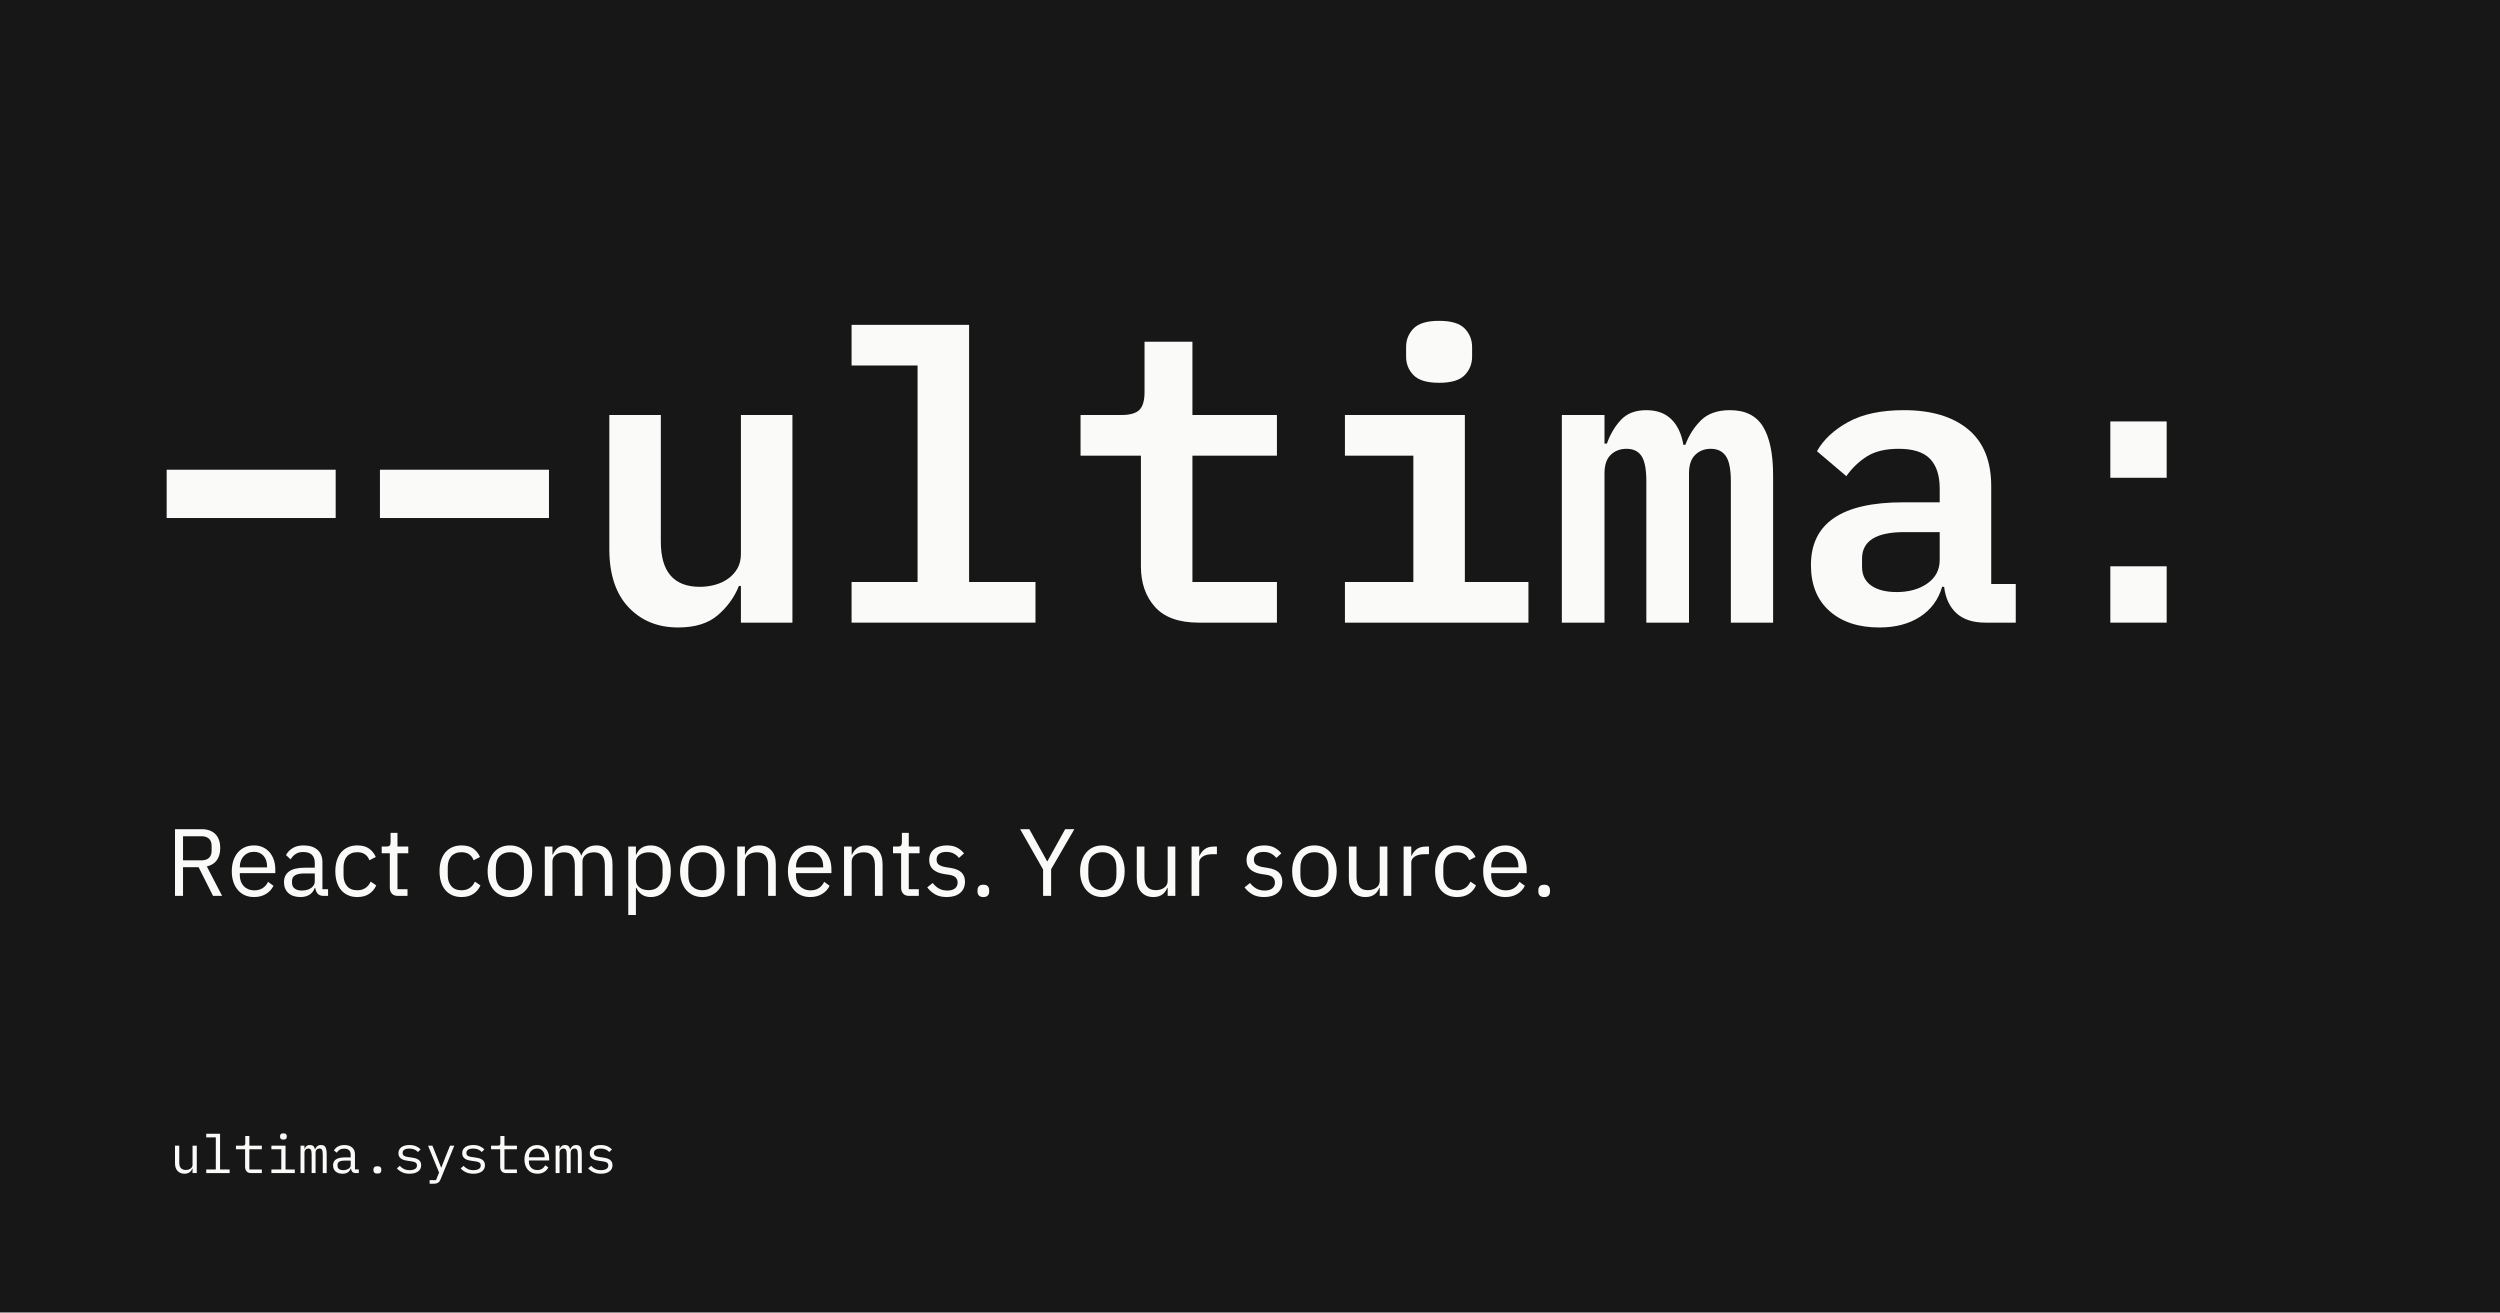
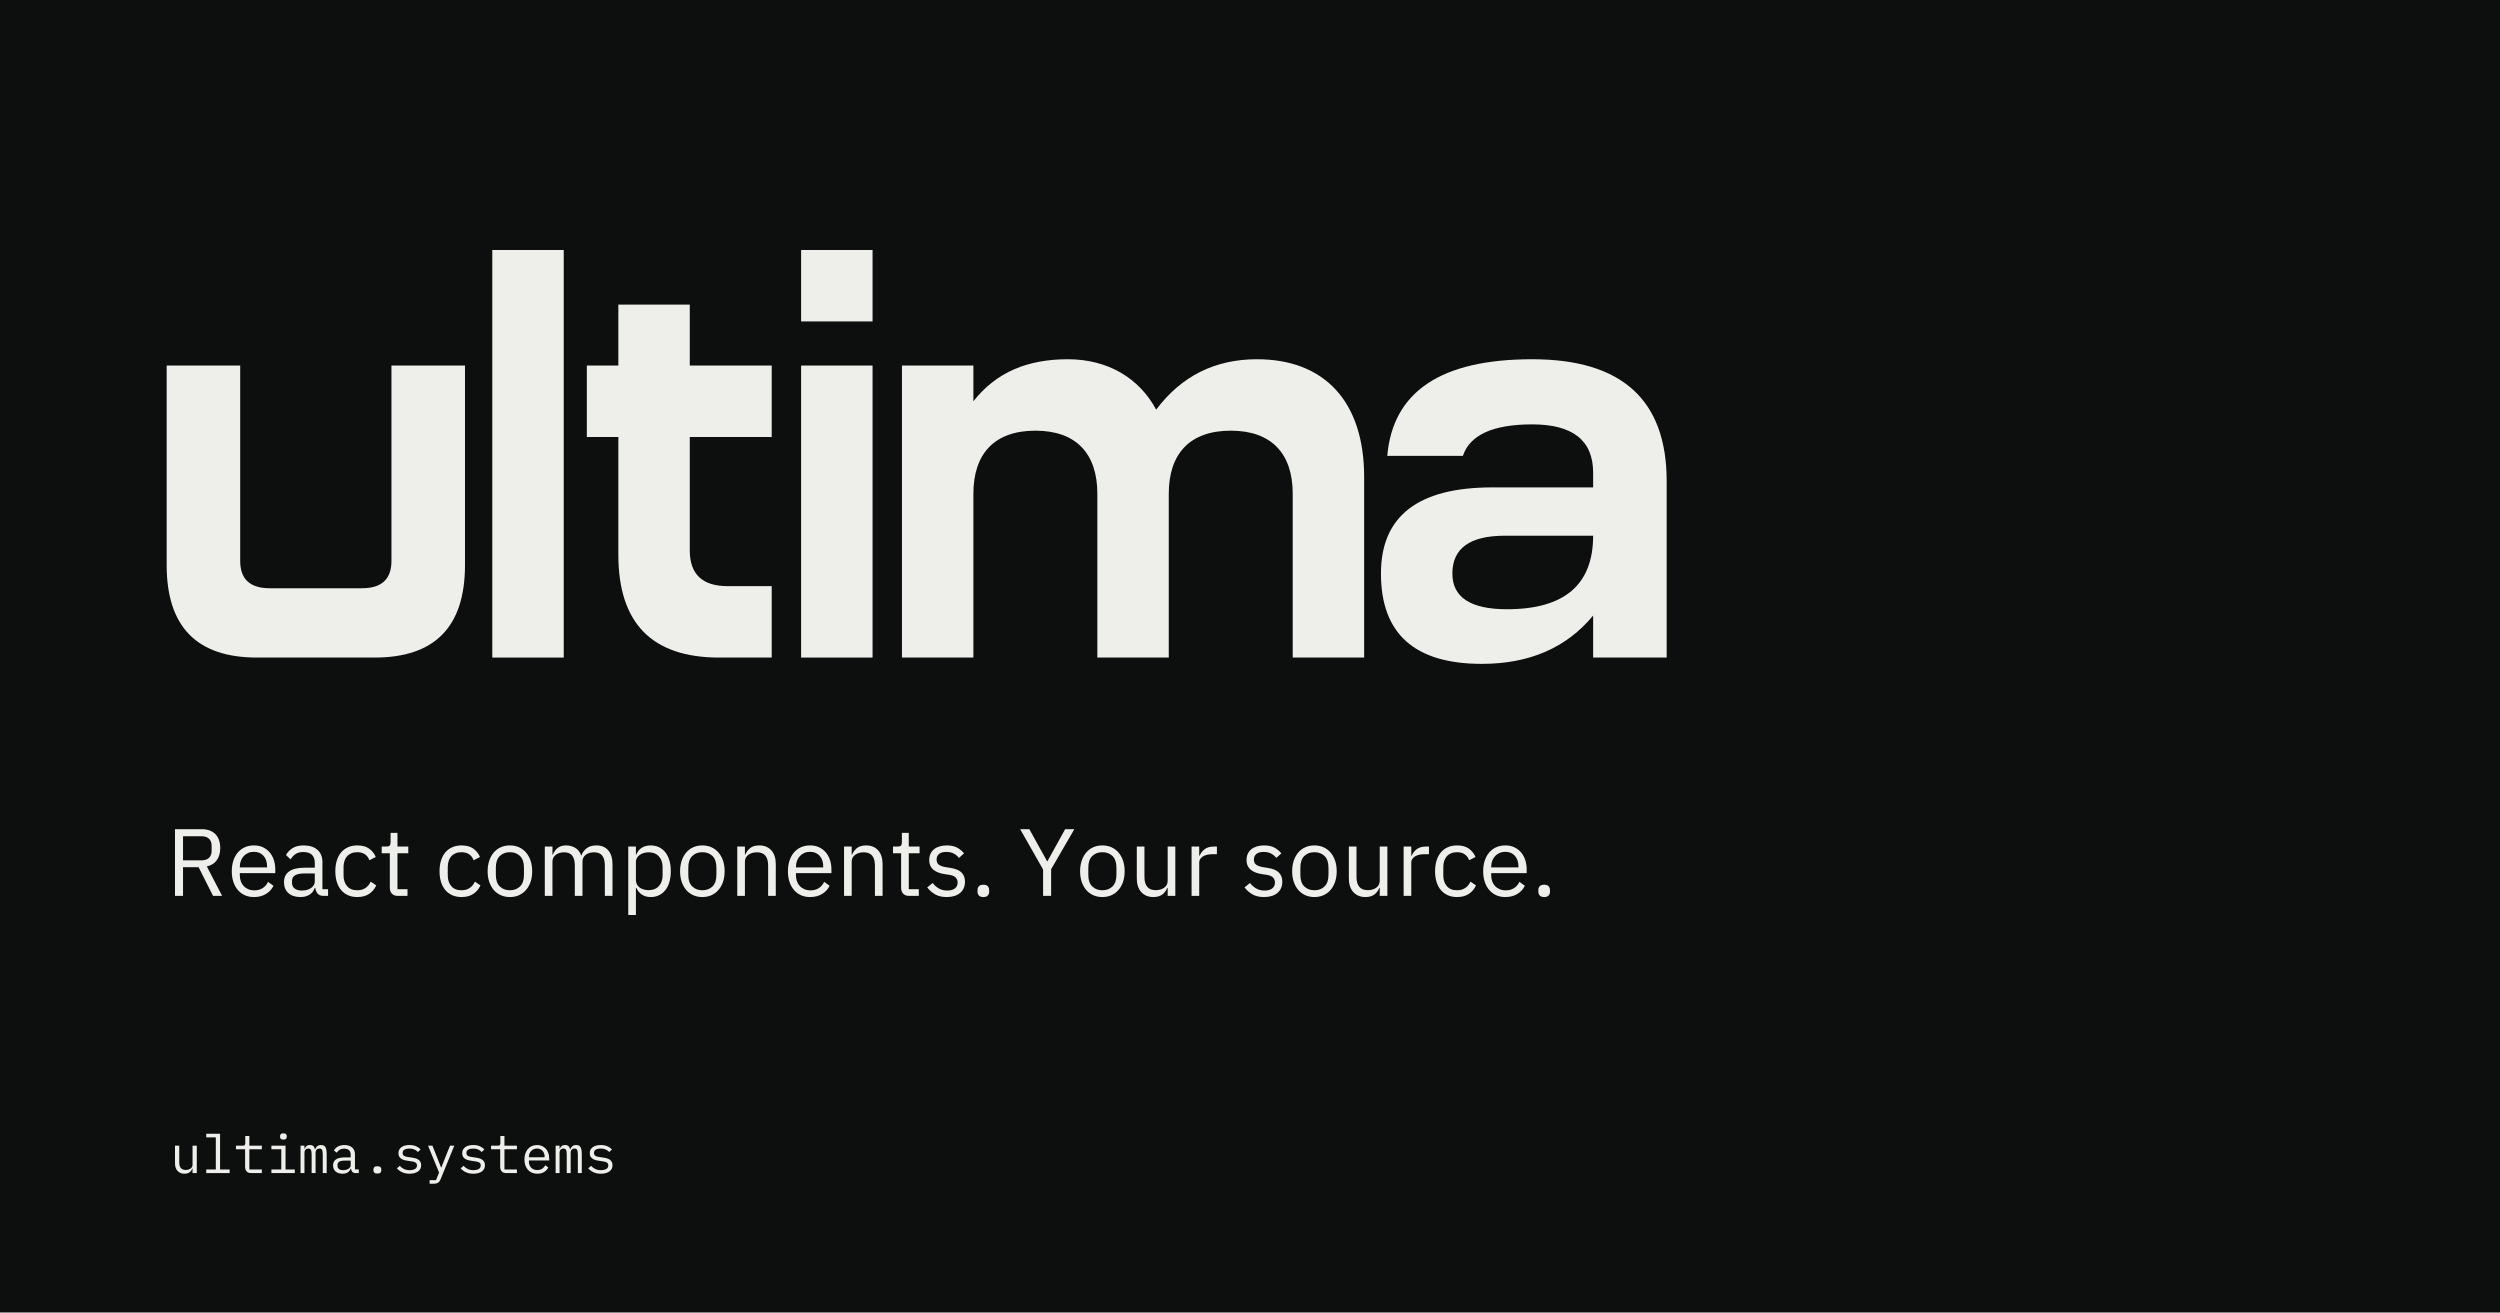
<svg xmlns="http://www.w3.org/2000/svg" viewBox="0 0 1200 630" role="img" aria-labelledby="title">
-   <rect width="1200" height="630" fill="#171717" />
-   <g fill="#FAFAF9" transform="translate(80 154) scale(0.193159)">
-     <path transform="translate(-30 750) scale(1 -1)" d="M30 260H450V380H30Z" />
-     <path transform="translate(500 750) scale(1 -1)" d="M30 260H450V380H30Z" />
-     <path transform="translate(1030 750) scale(1 -1)" d="M397 91H392Q375 49 339.5 18.5Q304 -12 241 -12Q165 -12 117.5 38.5Q70 89 70 183V516H198V201Q198 89 295 89Q314 89 332.5 94.0Q351 99 365.5 109.5Q380 120 388.5 135.0Q397 150 397 171V516H525V0H397Z" />
-     <path transform="translate(1630 750) scale(1 -1)" d="M72 101H236V639H72V740H364V101H529V0H72Z" />
-     <path transform="translate(2230 750) scale(1 -1)" d="M335 0Q261 0 226.0 39.0Q191 78 191 140V415H41V516H143Q174 516 187.0 528.5Q200 541 200 573V698H319V516H529V415H319V101H529V0Z" />
-     <path transform="translate(2830 750) scale(1 -1)" d="M332 596Q287 596 268.5 615.0Q250 634 250 661V685Q250 712 268.5 731.0Q287 750 332 750Q377 750 395.5 731.0Q414 712 414 685V661Q414 634 395.5 615.0Q377 596 332 596ZM98 101H268V415H98V516H396V101H554V0H98Z" />
-     <path transform="translate(3430 750) scale(1 -1)" d="M37 0V516H143V445H149Q161 479 183.5 503.5Q206 528 247 528Q286 528 309.0 505.5Q332 483 339 442H344Q357 477 382.5 502.5Q408 528 455 528Q512 528 537.0 487.0Q562 446 562 366V0H457V351Q457 396 444.5 414.0Q432 432 407 432Q384 432 368.5 417.0Q353 402 353 371V0H247V351Q247 396 235.0 414.0Q223 432 198 432Q174 432 158.5 417.0Q143 402 143 371V0Z" />
-     <path transform="translate(4030 750) scale(1 -1)" d="M490 0Q443 0 417.5 23.5Q392 47 387 89H382Q368 41 327.0 14.5Q286 -12 226 -12Q148 -12 102.0 29.0Q56 70 56 143Q56 299 285 299H376V333Q376 382 352.0 407.0Q328 432 274 432Q225 432 195.0 413.0Q165 394 144 364L71 426Q95 469 148.5 498.5Q202 528 287 528Q389 528 446.5 480.5Q504 433 504 339V96H565V0ZM269 76Q315 76 345.5 97.5Q376 119 376 156V225H288Q183 225 183 159V139Q183 108 206.0 92.0Q229 76 269 76Z" />
-     <path transform="translate(4630 750) scale(1 -1)" d="M200 0H340V140H200Z M200 360H340V500H200Z" />
+   <rect width="1200" height="630" fill="#0d0e0e" />
+   <g fill="#eeeeea" transform="translate(80 120) scale(1.008403)">
+     <path fill-rule="evenodd" d="M0 55H35V148Q35 161 49 161H93Q107 161 107 148V55H142V150Q142 194 99 194H43Q0 194 0 150Z" />
+     <path fill-rule="evenodd" d="M155 0H189V194H155Z" />
+     <path fill-rule="evenodd" d="M215 26H249V55H288V89H249V143Q249 160 267 160H288V194H263Q215 194 215 145V89H200V55H215Z" />
+     <path fill-rule="evenodd" d="M302 0H336V34H302ZM302 55H336V194H302Z" />
+     <path fill-rule="evenodd" d="M350 55H384V72C395 58 410 52 429 52C448 52 463 61 471 76C483 60 499 52 519 52C551 52 570 72 570 108V194H536V116C536 97 526 86 506.5 86C487 86 477 97 477 116V194H443V116C443 97 433 86 413.5 86C394 86 384 97 384 116V194H350Z" />
+     <path fill-rule="evenodd" d="M581 98Q585 52 650 52Q714 52 714 110V194H679V174Q660 197 626 197Q578 197 578 154Q578 113 631 113H679V106Q679 83 650 83Q622 83 617 98ZM679 136H637Q612 136 612 154Q612 171 638 171Q679 171 679 136Z" />
  </g>
-   <g fill="#FAFAF9" transform="translate(84 398) scale(0.0458907)">
+   <g fill="#eeeeea" transform="translate(84 398) scale(0.0458907)">
    <path transform="translate(-93 698) scale(1 -1)" d="M177 0H93V698H371Q463 698 514.5 647.0Q566 596 566 500Q566 423 530.5 373.5Q495 324 426 308L586 0H491L340 300H177ZM371 372Q421 372 448.5 398.0Q476 424 476 472V524Q476 572 448.5 598.0Q421 624 371 624H177V372Z" />
    <path transform="translate(547 698) scale(1 -1)" d="M279 -12Q226 -12 183.5 7.0Q141 26 110.5 61.5Q80 97 63.5 146.5Q47 196 47 258Q47 319 63.5 369.0Q80 419 110.5 454.5Q141 490 183.5 509.0Q226 528 279 528Q331 528 372.0 509.0Q413 490 442.0 456.5Q471 423 486.5 377.0Q502 331 502 276V238H131V214Q131 181 141.5 152.5Q152 124 171.5 103.0Q191 82 219.5 70.0Q248 58 284 58Q333 58 369.5 81.0Q406 104 426 147L483 106Q458 53 405.0 20.5Q352 -12 279 -12ZM279 461Q246 461 219.0 449.5Q192 438 172.5 417.0Q153 396 142.0 367.5Q131 339 131 305V298H416V309Q416 378 378.5 419.5Q341 461 279 461Z" />
    <path transform="translate(1096 698) scale(1 -1)" d="M460 0Q415 0 395.5 24.0Q376 48 371 84H366Q349 36 310.0 12.0Q271 -12 217 -12Q135 -12 89.5 30.0Q44 72 44 144Q44 217 97.5 256.0Q151 295 264 295H366V346Q366 401 336.0 430.0Q306 459 244 459Q197 459 165.5 438.0Q134 417 113 382L65 427Q86 469 132.0 498.5Q178 528 248 528Q342 528 394.0 482.0Q446 436 446 354V70H505V0ZM230 56Q260 56 285.0 63.0Q310 70 328.0 83.0Q346 96 356.0 113.0Q366 130 366 150V235H260Q191 235 159.5 215.0Q128 195 128 157V136Q128 98 155.5 77.0Q183 56 230 56Z" />
    <path transform="translate(1630 698) scale(1 -1)" d="M277 -12Q223 -12 180.0 7.0Q137 26 107.5 61.0Q78 96 62.5 146.0Q47 196 47 258Q47 320 62.5 370.0Q78 420 107.5 455.0Q137 490 180.0 509.0Q223 528 277 528Q354 528 400.5 494.5Q447 461 470 407L403 373Q389 413 357.0 435.0Q325 457 277 457Q241 457 214.0 445.5Q187 434 169.0 413.5Q151 393 142.0 364.5Q133 336 133 302V214Q133 146 169.5 102.5Q206 59 277 59Q374 59 417 149L475 110Q450 54 400.5 21.0Q351 -12 277 -12Z" />
    <path transform="translate(2133 698) scale(1 -1)" d="M199 0Q157 0 135.5 23.5Q114 47 114 85V446H29V516H77Q103 516 112.5 526.5Q122 537 122 563V659H194V516H307V446H194V70H299V0Z" />
    <path transform="translate(2720 698) scale(1 -1)" d="M277 -12Q223 -12 180.0 7.0Q137 26 107.5 61.0Q78 96 62.5 146.0Q47 196 47 258Q47 320 62.5 370.0Q78 420 107.5 455.0Q137 490 180.0 509.0Q223 528 277 528Q354 528 400.5 494.5Q447 461 470 407L403 373Q389 413 357.0 435.0Q325 457 277 457Q241 457 214.0 445.5Q187 434 169.0 413.5Q151 393 142.0 364.5Q133 336 133 302V214Q133 146 169.5 102.5Q206 59 277 59Q374 59 417 149L475 110Q450 54 400.5 21.0Q351 -12 277 -12Z" />
    <path transform="translate(3223 698) scale(1 -1)" d="M280 -12Q228 -12 185.0 7.0Q142 26 111.5 61.5Q81 97 64.0 146.5Q47 196 47 258Q47 319 64.0 369.0Q81 419 111.5 454.5Q142 490 185.0 509.0Q228 528 280 528Q332 528 374.5 509.0Q417 490 448.0 454.5Q479 419 496.0 369.0Q513 319 513 258Q513 196 496.0 146.5Q479 97 448.0 61.5Q417 26 374.5 7.0Q332 -12 280 -12ZM280 59Q345 59 386.0 99.0Q427 139 427 221V295Q427 377 386.0 417.0Q345 457 280 457Q215 457 174.0 417.0Q133 377 133 295V221Q133 139 174.0 99.0Q215 59 280 59Z" />
    <path transform="translate(3783 698) scale(1 -1)" d="M85 0V516H165V432H169Q178 452 189.5 469.5Q201 487 217.5 500.0Q234 513 256.0 520.5Q278 528 308 528Q359 528 402.0 503.5Q445 479 466 423H468Q482 465 520.5 496.5Q559 528 625 528Q704 528 748.5 476.5Q793 425 793 331V0H713V317Q713 386 686.0 421.0Q659 456 600 456Q576 456 554.5 450.0Q533 444 516.0 432.0Q499 420 489.0 401.5Q479 383 479 358V0H399V317Q399 386 372.0 421.0Q345 456 288 456Q264 456 242.0 450.0Q220 444 203.0 432.0Q186 420 175.5 401.5Q165 383 165 358V0Z" />
    <path transform="translate(4656 698) scale(1 -1)" d="M85 516H165V432H169Q189 481 227.5 504.5Q266 528 320 528Q368 528 407.0 509.0Q446 490 473.5 455.0Q501 420 515.5 370.0Q530 320 530 258Q530 196 515.5 146.0Q501 96 473.5 61.0Q446 26 407.0 7.0Q368 -12 320 -12Q215 -12 169 84H165V-200H85ZM298 60Q366 60 405.0 102.5Q444 145 444 214V302Q444 371 405.0 413.5Q366 456 298 456Q271 456 246.5 448.5Q222 441 204.0 428.0Q186 415 175.5 396.5Q165 378 165 357V165Q165 140 175.5 120.5Q186 101 204.0 87.5Q222 74 246.5 67.0Q271 60 298 60Z" />
    <path transform="translate(5236 698) scale(1 -1)" d="M280 -12Q228 -12 185.0 7.0Q142 26 111.5 61.5Q81 97 64.0 146.5Q47 196 47 258Q47 319 64.0 369.0Q81 419 111.5 454.5Q142 490 185.0 509.0Q228 528 280 528Q332 528 374.5 509.0Q417 490 448.0 454.5Q479 419 496.0 369.0Q513 319 513 258Q513 196 496.0 146.5Q479 97 448.0 61.5Q417 26 374.5 7.0Q332 -12 280 -12ZM280 59Q345 59 386.0 99.0Q427 139 427 221V295Q427 377 386.0 417.0Q345 457 280 457Q215 457 174.0 417.0Q133 377 133 295V221Q133 139 174.0 99.0Q215 59 280 59Z" />
    <path transform="translate(5796 698) scale(1 -1)" d="M85 0V516H165V432H169Q188 476 222.5 502.0Q257 528 315 528Q395 528 441.5 476.5Q488 425 488 331V0H408V317Q408 456 291 456Q267 456 244.5 450.0Q222 444 204.0 432.0Q186 420 175.5 401.5Q165 383 165 358V0Z" />
    <path transform="translate(6364 698) scale(1 -1)" d="M279 -12Q226 -12 183.5 7.0Q141 26 110.5 61.5Q80 97 63.5 146.5Q47 196 47 258Q47 319 63.5 369.0Q80 419 110.5 454.5Q141 490 183.5 509.0Q226 528 279 528Q331 528 372.0 509.0Q413 490 442.0 456.5Q471 423 486.5 377.0Q502 331 502 276V238H131V214Q131 181 141.5 152.5Q152 124 171.5 103.0Q191 82 219.5 70.0Q248 58 284 58Q333 58 369.5 81.0Q406 104 426 147L483 106Q458 53 405.0 20.5Q352 -12 279 -12ZM279 461Q246 461 219.0 449.5Q192 438 172.5 417.0Q153 396 142.0 367.5Q131 339 131 305V298H416V309Q416 378 378.5 419.5Q341 461 279 461Z" />
    <path transform="translate(6913 698) scale(1 -1)" d="M85 0V516H165V432H169Q188 476 222.5 502.0Q257 528 315 528Q395 528 441.5 476.5Q488 425 488 331V0H408V317Q408 456 291 456Q267 456 244.5 450.0Q222 444 204.0 432.0Q186 420 175.5 401.5Q165 383 165 358V0Z" />
    <path transform="translate(7481 698) scale(1 -1)" d="M199 0Q157 0 135.5 23.5Q114 47 114 85V446H29V516H77Q103 516 112.5 526.5Q122 537 122 563V659H194V516H307V446H194V70H299V0Z" />
    <path transform="translate(7832 698) scale(1 -1)" d="M240 -12Q168 -12 119.5 15.5Q71 43 36 89L93 135Q123 97 160.0 76.5Q197 56 246 56Q297 56 325.5 78.0Q354 100 354 140Q354 170 334.5 191.5Q315 213 264 221L223 227Q187 232 157.0 242.5Q127 253 104.5 270.5Q82 288 69.5 314.0Q57 340 57 376Q57 414 71.0 442.5Q85 471 109.5 490.0Q134 509 168.0 518.5Q202 528 241 528Q304 528 346.5 506.0Q389 484 421 445L368 397Q351 421 318.0 440.5Q285 460 235 460Q185 460 159.5 438.5Q134 417 134 380Q134 342 159.5 325.0Q185 308 233 300L273 294Q359 281 395.0 244.5Q431 208 431 149Q431 74 380.0 31.0Q329 -12 240 -12Z" />
    <path transform="translate(8319 698) scale(1 -1)" d="M136 -12Q104 -12 89.5 4.0Q75 20 75 46V59Q75 85 89.5 101.0Q104 117 136 117Q168 117 182.5 101.0Q197 85 197 59V46Q197 20 182.5 4.0Q168 -12 136 -12Z" />
    <path transform="translate(8827 698) scale(1 -1)" d="M253 0V276L13 698H109L295 362H298L484 698H580L337 279V0Z" />
    <path transform="translate(9420 698) scale(1 -1)" d="M280 -12Q228 -12 185.0 7.0Q142 26 111.5 61.5Q81 97 64.0 146.5Q47 196 47 258Q47 319 64.0 369.0Q81 419 111.5 454.5Q142 490 185.0 509.0Q228 528 280 528Q332 528 374.5 509.0Q417 490 448.0 454.5Q479 419 496.0 369.0Q513 319 513 258Q513 196 496.0 146.5Q479 97 448.0 61.5Q417 26 374.5 7.0Q332 -12 280 -12ZM280 59Q345 59 386.0 99.0Q427 139 427 221V295Q427 377 386.0 417.0Q345 457 280 457Q215 457 174.0 417.0Q133 377 133 295V221Q133 139 174.0 99.0Q215 59 280 59Z" />
    <path transform="translate(9980 698) scale(1 -1)" d="M403 84H399Q391 66 379.5 48.5Q368 31 351.0 17.5Q334 4 310.0 -4.0Q286 -12 254 -12Q174 -12 127.0 39.5Q80 91 80 185V516H160V199Q160 60 278 60Q302 60 324.5 66.0Q347 72 364.5 84.0Q382 96 392.5 114.5Q403 133 403 159V516H483V0H403Z" />
    <path transform="translate(10548 698) scale(1 -1)" d="M85 0V516H165V421H170Q184 458 220.0 487.0Q256 516 319 516H350V436H303Q238 436 201.5 411.5Q165 387 165 350V0Z" />
    <path transform="translate(11151 698) scale(1 -1)" d="M240 -12Q168 -12 119.5 15.5Q71 43 36 89L93 135Q123 97 160.0 76.5Q197 56 246 56Q297 56 325.5 78.0Q354 100 354 140Q354 170 334.5 191.5Q315 213 264 221L223 227Q187 232 157.0 242.5Q127 253 104.5 270.5Q82 288 69.5 314.0Q57 340 57 376Q57 414 71.0 442.5Q85 471 109.5 490.0Q134 509 168.0 518.5Q202 528 241 528Q304 528 346.5 506.0Q389 484 421 445L368 397Q351 421 318.0 440.5Q285 460 235 460Q185 460 159.5 438.5Q134 417 134 380Q134 342 159.5 325.0Q185 308 233 300L273 294Q359 281 395.0 244.5Q431 208 431 149Q431 74 380.0 31.0Q329 -12 240 -12Z" />
    <path transform="translate(11638 698) scale(1 -1)" d="M280 -12Q228 -12 185.0 7.0Q142 26 111.5 61.5Q81 97 64.0 146.5Q47 196 47 258Q47 319 64.0 369.0Q81 419 111.5 454.5Q142 490 185.0 509.0Q228 528 280 528Q332 528 374.5 509.0Q417 490 448.0 454.5Q479 419 496.0 369.0Q513 319 513 258Q513 196 496.0 146.5Q479 97 448.0 61.5Q417 26 374.5 7.0Q332 -12 280 -12ZM280 59Q345 59 386.0 99.0Q427 139 427 221V295Q427 377 386.0 417.0Q345 457 280 457Q215 457 174.0 417.0Q133 377 133 295V221Q133 139 174.0 99.0Q215 59 280 59Z" />
    <path transform="translate(12198 698) scale(1 -1)" d="M403 84H399Q391 66 379.5 48.5Q368 31 351.0 17.5Q334 4 310.0 -4.0Q286 -12 254 -12Q174 -12 127.0 39.5Q80 91 80 185V516H160V199Q160 60 278 60Q302 60 324.5 66.0Q347 72 364.5 84.0Q382 96 392.5 114.5Q403 133 403 159V516H483V0H403Z" />
    <path transform="translate(12766 698) scale(1 -1)" d="M85 0V516H165V421H170Q184 458 220.0 487.0Q256 516 319 516H350V436H303Q238 436 201.5 411.5Q165 387 165 350V0Z" />
    <path transform="translate(13133 698) scale(1 -1)" d="M277 -12Q223 -12 180.0 7.0Q137 26 107.5 61.0Q78 96 62.5 146.0Q47 196 47 258Q47 320 62.5 370.0Q78 420 107.5 455.0Q137 490 180.0 509.0Q223 528 277 528Q354 528 400.5 494.5Q447 461 470 407L403 373Q389 413 357.0 435.0Q325 457 277 457Q241 457 214.0 445.5Q187 434 169.0 413.5Q151 393 142.0 364.5Q133 336 133 302V214Q133 146 169.5 102.5Q206 59 277 59Q374 59 417 149L475 110Q450 54 400.5 21.0Q351 -12 277 -12Z" />
    <path transform="translate(13636 698) scale(1 -1)" d="M279 -12Q226 -12 183.5 7.0Q141 26 110.5 61.5Q80 97 63.5 146.5Q47 196 47 258Q47 319 63.5 369.0Q80 419 110.5 454.5Q141 490 183.5 509.0Q226 528 279 528Q331 528 372.0 509.0Q413 490 442.0 456.5Q471 423 486.5 377.0Q502 331 502 276V238H131V214Q131 181 141.5 152.5Q152 124 171.5 103.0Q191 82 219.5 70.0Q248 58 284 58Q333 58 369.5 81.0Q406 104 426 147L483 106Q458 53 405.0 20.5Q352 -12 279 -12ZM279 461Q246 461 219.0 449.5Q192 438 172.5 417.0Q153 396 142.0 367.5Q131 339 131 305V298H416V309Q416 378 378.5 419.5Q341 461 279 461Z" />
    <path transform="translate(14185 698) scale(1 -1)" d="M136 -12Q104 -12 89.5 4.0Q75 20 75 46V59Q75 85 89.5 101.0Q104 117 136 117Q168 117 182.5 101.0Q197 85 197 59V46Q197 20 182.5 4.0Q168 -12 136 -12Z" />
  </g>
-   <g fill="#FAFAF9" transform="translate(84 544) scale(0.0255102)">
+   <g fill="#eeeeea" transform="translate(84 544) scale(0.0255102)">
    <path transform="translate(-92 748) scale(1 -1)" d="M422 84H418Q410 65 398.0 47.5Q386 30 368.5 17.0Q351 4 327.0 -4.0Q303 -12 271 -12Q190 -12 141.0 39.5Q92 91 92 185V516H172V199Q172 128 203.0 93.5Q234 59 294 59Q318 59 341.0 65.0Q364 71 382.0 83.0Q400 95 411.0 113.5Q422 132 422 158V516H502V0H422Z" />
    <path transform="translate(508 748) scale(1 -1)" d="M80 68H260V672H80V740H340V68H520V0H80Z" />
    <path transform="translate(1108 748) scale(1 -1)" d="M325 0Q266 0 238.5 33.0Q211 66 211 118V448H39V516H167Q193 516 203.5 526.5Q214 537 214 563V698H291V516H526V448H291V68H526V0Z" />
    <path transform="translate(1708 748) scale(1 -1)" d="M332 630Q297 630 283.0 644.5Q269 659 269 681V697Q269 719 283.0 733.5Q297 748 332 748Q367 748 381.0 733.5Q395 719 395 697V681Q395 659 381.0 644.5Q367 630 332 630ZM106 68H292V448H106V516H372V68H546V0H106Z" />
    <path transform="translate(2308 748) scale(1 -1)" d="M54 0V516H128V456H132Q144 486 166.0 507.0Q188 528 231 528Q276 528 298.0 505.5Q320 483 325 447H328Q342 482 368.0 505.0Q394 528 440 528Q503 528 524.5 484.0Q546 440 546 358V0H472V345Q472 411 458.5 436.5Q445 462 409 462Q377 462 357.0 441.5Q337 421 337 379V0H263V345Q263 411 249.5 436.5Q236 462 201 462Q169 462 148.5 441.5Q128 421 128 379V0Z" />
    <path transform="translate(2908 748) scale(1 -1)" d="M495 0Q448 0 428.0 24.0Q408 48 403 84H398Q381 39 343.5 13.5Q306 -12 243 -12Q162 -12 114.0 30.0Q66 72 66 145Q66 217 118.5 256.0Q171 295 288 295H398V346Q398 403 366.0 431.5Q334 460 275 460Q223 460 190.0 439.5Q157 419 137 384L83 424Q93 444 110.0 463.0Q127 482 152.0 496.5Q177 511 209.0 519.5Q241 528 280 528Q371 528 424.5 482.0Q478 436 478 354V70H550V0ZM257 55Q288 55 313.5 62.5Q339 70 358.0 82.5Q377 95 387.5 112.5Q398 130 398 150V235H288Q216 235 183.0 215.0Q150 195 150 157V136Q150 96 178.5 75.5Q207 55 257 55Z" />
    <path transform="translate(3508 748) scale(1 -1)" d="M300 -9Q259 -9 242.5 8.0Q226 25 226 51V69Q226 95 242.5 112.0Q259 129 300 129Q341 129 357.5 112.0Q374 95 374 69V51Q374 25 357.5 8.0Q341 -9 300 -9Z" />
    <path transform="translate(4108 748) scale(1 -1)" d="M306 -12Q225 -12 166.5 15.5Q108 43 67 89L121 136Q158 97 202.0 76.0Q246 55 308 55Q368 55 406.5 76.5Q445 98 445 144Q445 164 437.5 177.5Q430 191 417.0 199.0Q404 207 388.0 211.5Q372 216 354 219L273 231Q246 235 214.5 242.0Q183 249 157.0 264.5Q131 280 113.5 306.0Q96 332 96 374Q96 413 111.5 441.5Q127 470 155.0 489.5Q183 509 221.0 518.5Q259 528 304 528Q374 528 425.5 506.0Q477 484 514 445L462 396Q453 407 439.5 418.5Q426 430 406.5 439.5Q387 449 361.0 455.0Q335 461 301 461Q240 461 207.5 440.0Q175 419 175 379Q175 359 182.5 345.5Q190 332 203.0 324.0Q216 316 232.5 311.5Q249 307 266 304L347 292Q375 288 406.0 281.0Q437 274 463.0 258.5Q489 243 506.5 217.0Q524 191 524 149Q524 72 464.5 30.0Q405 -12 306 -12Z" />
    <path transform="translate(4708 748) scale(1 -1)" d="M467 516H547L291 -113Q282 -135 271.0 -151.5Q260 -168 245.0 -178.5Q230 -189 209.0 -194.5Q188 -200 159 -200H83V-132H203L261 10L53 516H135L222 300L299 104H303L380 300Z" />
    <path transform="translate(5308 748) scale(1 -1)" d="M306 -12Q225 -12 166.5 15.5Q108 43 67 89L121 136Q158 97 202.0 76.0Q246 55 308 55Q368 55 406.5 76.5Q445 98 445 144Q445 164 437.5 177.5Q430 191 417.0 199.0Q404 207 388.0 211.5Q372 216 354 219L273 231Q246 235 214.5 242.0Q183 249 157.0 264.5Q131 280 113.5 306.0Q96 332 96 374Q96 413 111.5 441.5Q127 470 155.0 489.5Q183 509 221.0 518.5Q259 528 304 528Q374 528 425.5 506.0Q477 484 514 445L462 396Q453 407 439.5 418.5Q426 430 406.5 439.5Q387 449 361.0 455.0Q335 461 301 461Q240 461 207.5 440.0Q175 419 175 379Q175 359 182.5 345.5Q190 332 203.0 324.0Q216 316 232.5 311.5Q249 307 266 304L347 292Q375 288 406.0 281.0Q437 274 463.0 258.5Q489 243 506.5 217.0Q524 191 524 149Q524 72 464.5 30.0Q405 -12 306 -12Z" />
    <path transform="translate(5908 748) scale(1 -1)" d="M325 0Q266 0 238.5 33.0Q211 66 211 118V448H39V516H167Q193 516 203.5 526.5Q214 537 214 563V698H291V516H526V448H291V68H526V0Z" />
    <path transform="translate(6508 748) scale(1 -1)" d="M309 -12Q253 -12 208.5 7.0Q164 26 132.5 61.5Q101 97 84.0 146.5Q67 196 67 257Q67 319 84.5 369.0Q102 419 133.0 454.5Q164 490 207.5 509.0Q251 528 304 528Q356 528 398.5 509.0Q441 490 471.0 456.5Q501 423 517.0 377.0Q533 331 533 276V238H151V214Q151 180 162.0 151.0Q173 122 193.5 101.0Q214 80 243.5 68.5Q273 57 309 57Q361 57 399.0 81.0Q437 105 457 147L516 107Q493 55 439.5 21.5Q386 -12 309 -12ZM304 462Q271 462 243.0 450.0Q215 438 194.5 417.0Q174 396 162.5 367.5Q151 339 151 305V298H447V309Q447 343 436.5 371.0Q426 399 407.5 419.5Q389 440 362.5 451.0Q336 462 304 462Z" />
    <path transform="translate(7108 748) scale(1 -1)" d="M54 0V516H128V456H132Q144 486 166.0 507.0Q188 528 231 528Q276 528 298.0 505.5Q320 483 325 447H328Q342 482 368.0 505.0Q394 528 440 528Q503 528 524.5 484.0Q546 440 546 358V0H472V345Q472 411 458.5 436.5Q445 462 409 462Q377 462 357.0 441.5Q337 421 337 379V0H263V345Q263 411 249.5 436.5Q236 462 201 462Q169 462 148.5 441.5Q128 421 128 379V0Z" />
    <path transform="translate(7708 748) scale(1 -1)" d="M306 -12Q225 -12 166.5 15.5Q108 43 67 89L121 136Q158 97 202.0 76.0Q246 55 308 55Q368 55 406.5 76.5Q445 98 445 144Q445 164 437.5 177.5Q430 191 417.0 199.0Q404 207 388.0 211.5Q372 216 354 219L273 231Q246 235 214.5 242.0Q183 249 157.0 264.5Q131 280 113.5 306.0Q96 332 96 374Q96 413 111.5 441.5Q127 470 155.0 489.5Q183 509 221.0 518.5Q259 528 304 528Q374 528 425.5 506.0Q477 484 514 445L462 396Q453 407 439.5 418.5Q426 430 406.5 439.5Q387 449 361.0 455.0Q335 461 301 461Q240 461 207.5 440.0Q175 419 175 379Q175 359 182.5 345.5Q190 332 203.0 324.0Q216 316 232.5 311.5Q249 307 266 304L347 292Q375 288 406.0 281.0Q437 274 463.0 258.5Q489 243 506.5 217.0Q524 191 524 149Q524 72 464.5 30.0Q405 -12 306 -12Z" />
  </g>
</svg>
